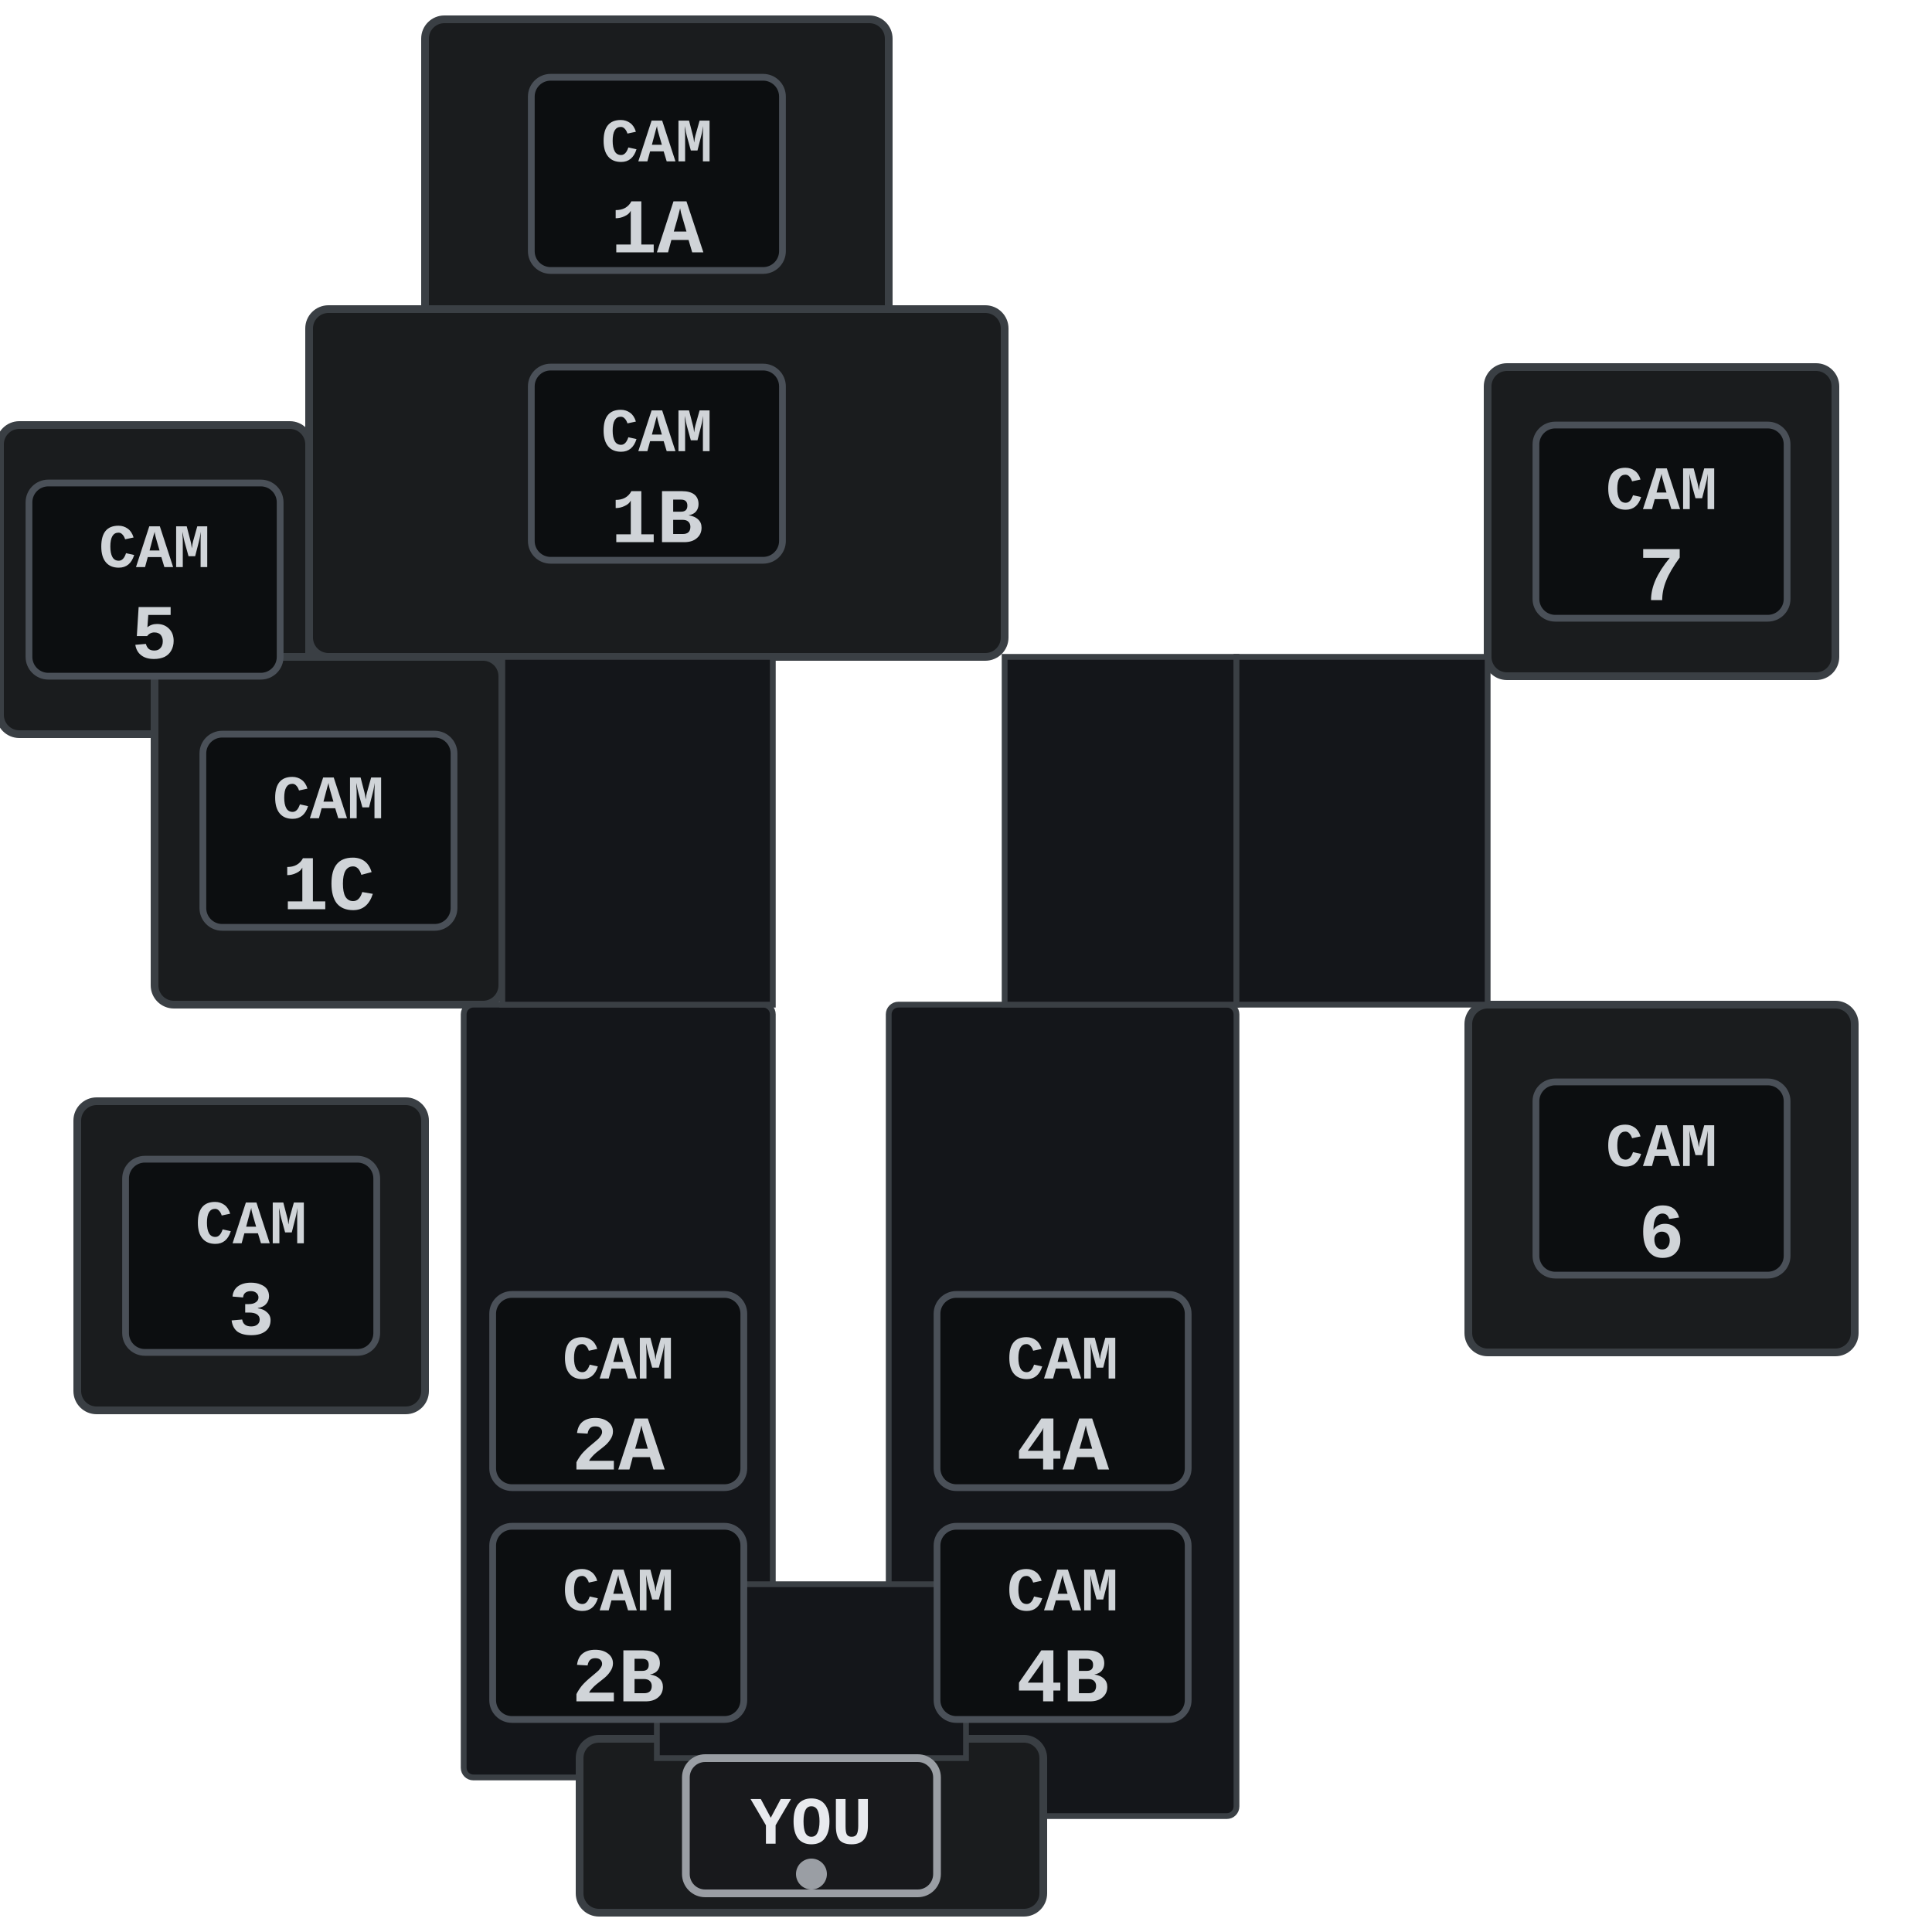
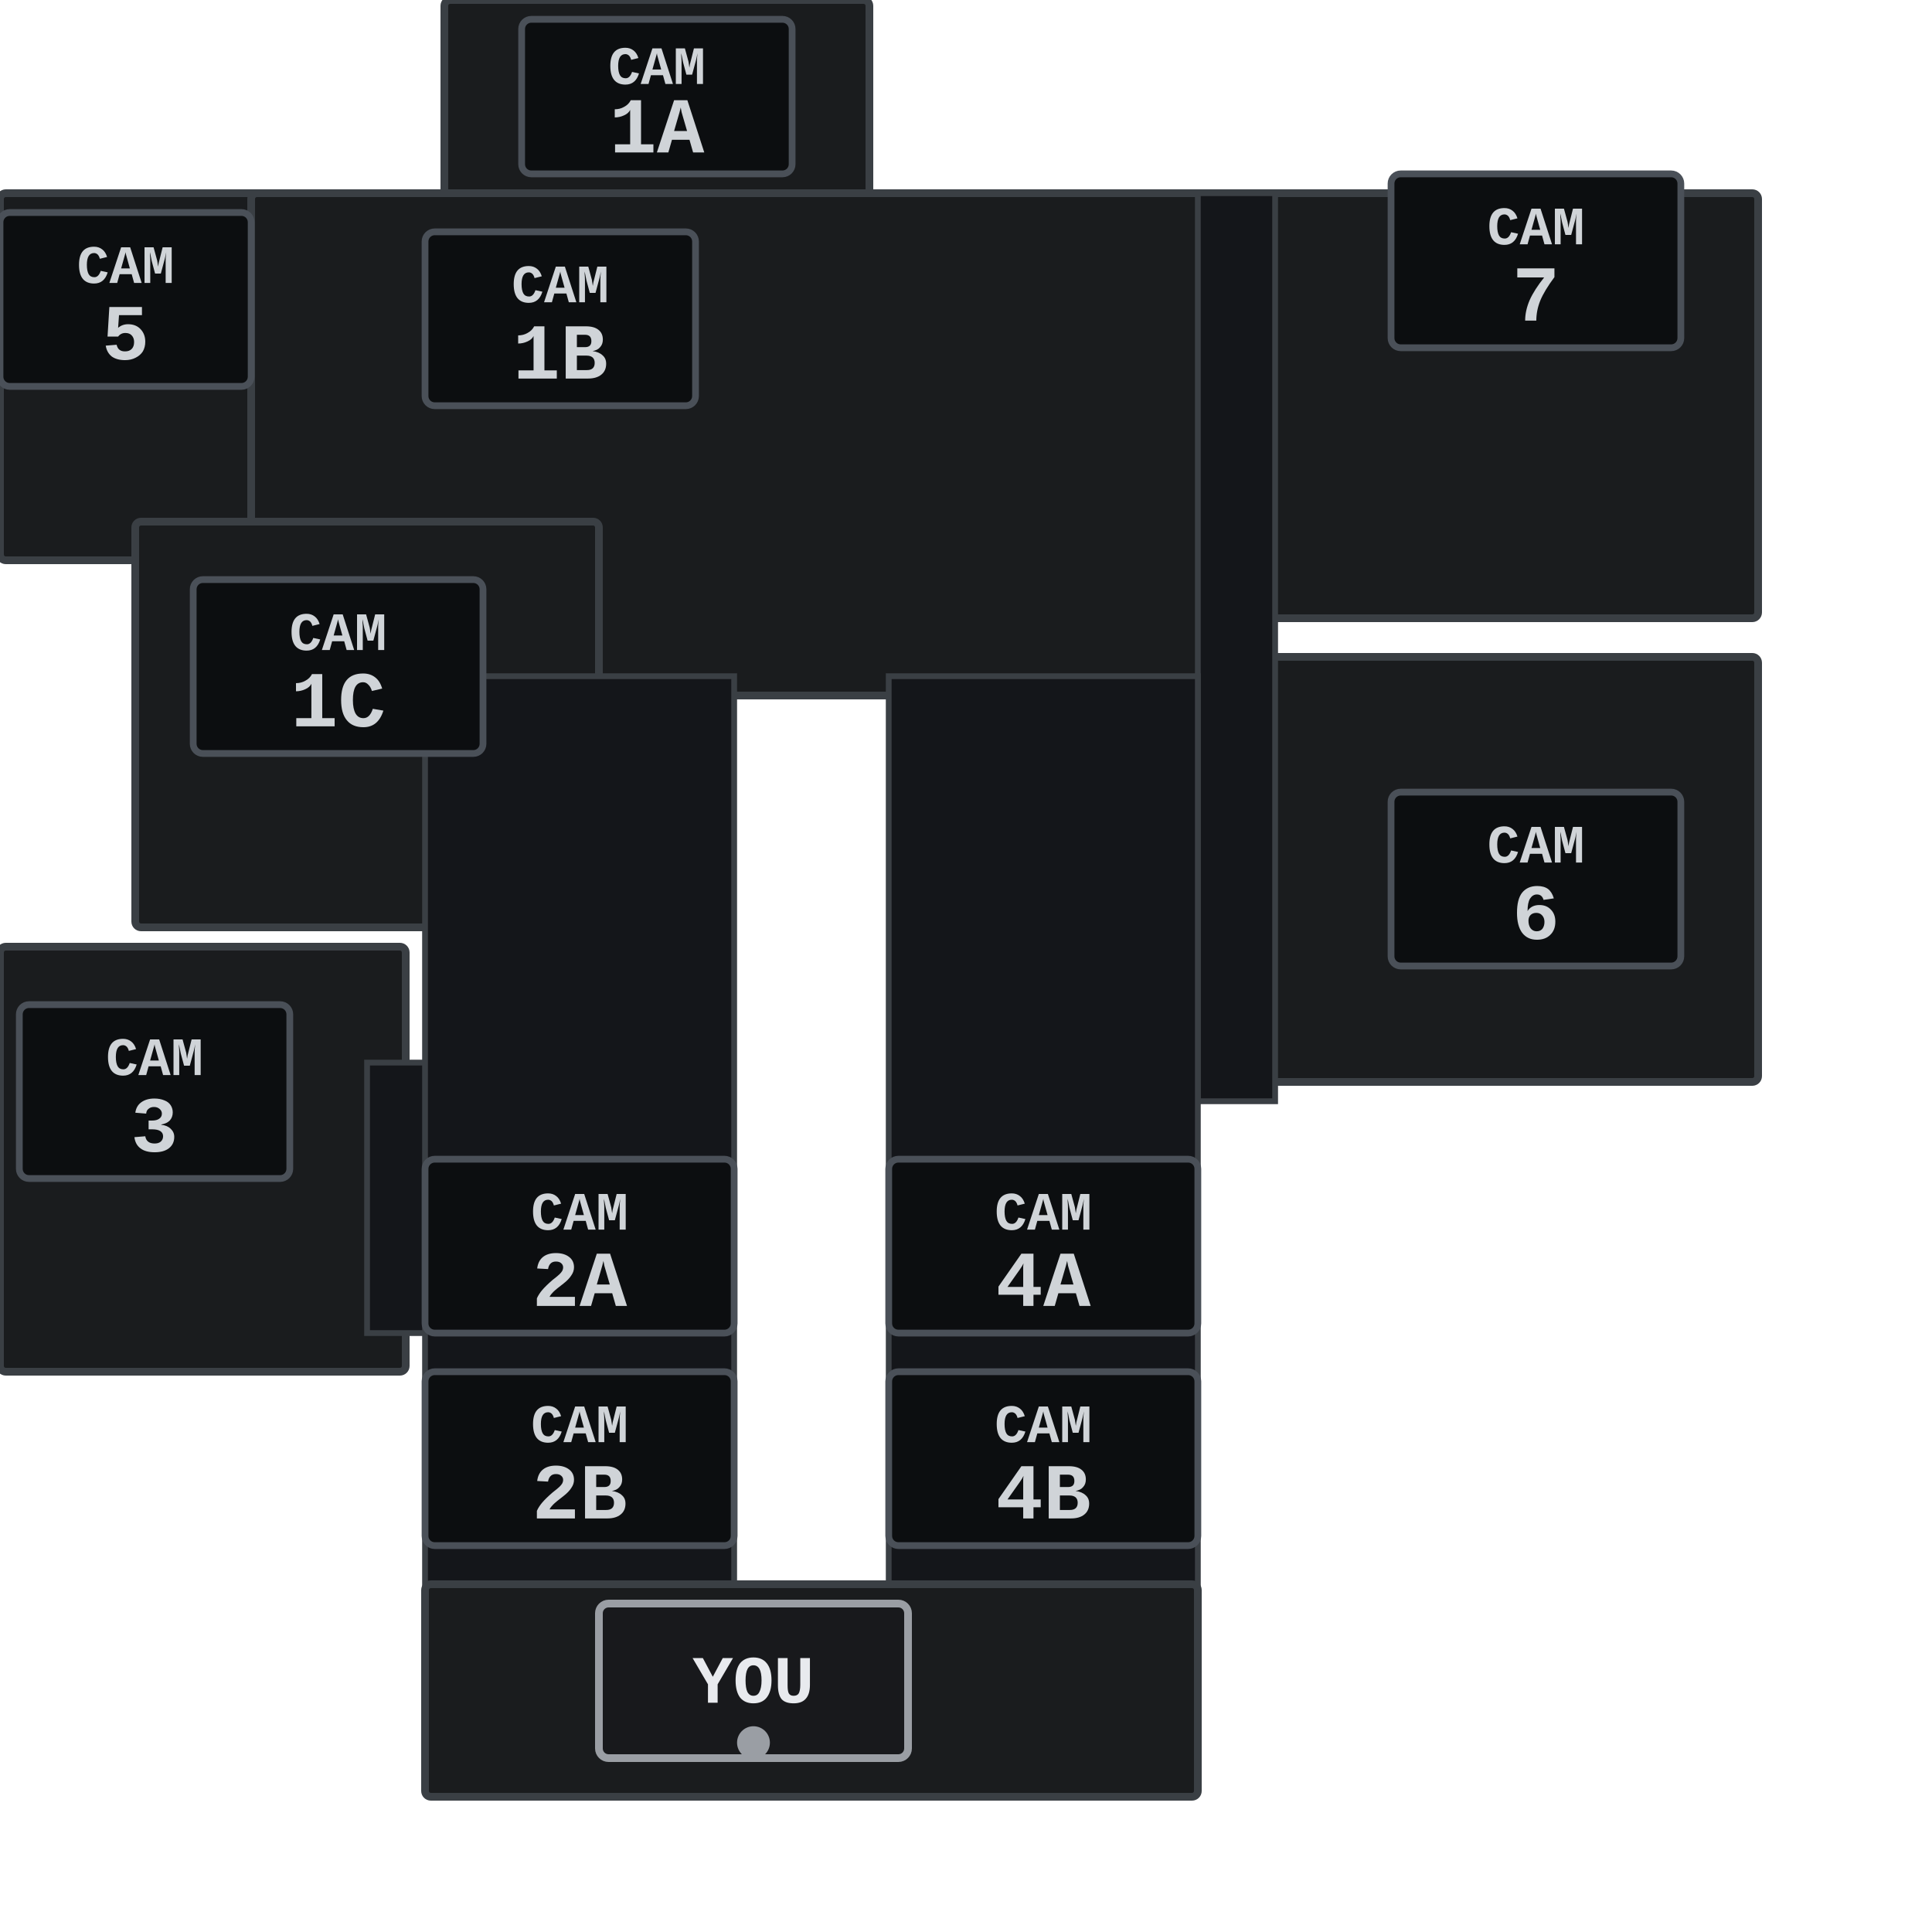
<svg xmlns="http://www.w3.org/2000/svg" viewBox="0 0 100 100" width="360" height="360">
  <defs>
    <style>
-       .room { fill: #1a1c1e; stroke: #3a3f44; stroke-width: 0.4; }
-       .hall { fill: #14161a; stroke: #3a3f44; stroke-width: 0.3; }
-       .label { fill: #0c0e10; stroke: #4a5058; stroke-width: 0.35; rx: 1; }
-       .label-text { fill: #d0d4d8; font-family: 'Courier New', monospace; font-weight: bold; text-anchor: middle; dominant-baseline: central; }
-       .you-box { fill: #18191c; stroke: #9a9ea4; stroke-width: 0.4; rx: 1; }
-       .you-text { fill: #e8eaee; font-family: 'Courier New', monospace; font-weight: bold; text-anchor: middle; dominant-baseline: central; }
+       .rm { fill: #1a1c1e; stroke: #3a3f44; stroke-width: 0.4; }
+       .hl { fill: #14161a; stroke: #3a3f44; stroke-width: 0.3; }
+       .lb { fill: #0c0e10; stroke: #4a5058; stroke-width: 0.35; }
+       .lt { fill: #d0d4d8; font-family: 'Courier New', monospace; font-weight: bold; font-size: 2.8px; text-anchor: middle; dominant-baseline: central; }
+       .ln { fill: #d0d4d8; font-family: 'Courier New', monospace; font-weight: bold; font-size: 4.1px; text-anchor: middle; dominant-baseline: central; }
+       .yu { fill: #18191c; stroke: #9a9ea4; stroke-width: 0.4; }
+       .yt { fill: #e8eaee; font-family: 'Courier New', monospace; font-weight: bold; font-size: 3.5px; text-anchor: middle; dominant-baseline: central; }
    </style>
  </defs>
-   <rect x="0" y="0" width="100" height="100" fill="none" />
-   <rect class="room" x="22" y="1" width="24" height="16" rx="1" />
-   <rect class="room" x="16" y="16" width="36" height="18" rx="1" />
-   <rect class="room" x="0" y="22" width="16" height="16" rx="1" />
-   <rect class="room" x="77" y="19" width="18" height="16" rx="1" />
-   <rect class="room" x="8" y="34" width="18" height="18" rx="1" />
-   <rect class="room" x="4" y="57" width="18" height="16" rx="1" />
-   <rect class="room" x="76" y="52" width="20" height="18" rx="1" />
-   <rect class="hall" x="24" y="52" width="16" height="40" rx="0.5" />
-   <rect class="hall" x="46" y="52" width="18" height="42" rx="0.5" />
-   <path class="hall" d="M26,34 L26,52 L40,52 L40,34 Z" />
-   <path class="hall" d="M52,34 L52,52 L64,52 L64,34 Z" />
-   <path class="hall" d="M64,34 L77,34 L77,52 L64,52 Z" />
-   <rect class="room" x="30" y="90" width="24" height="9" rx="1" />
-   <path class="hall" d="M34,82 L34,91 L50,91 L50,82 Z" />
-   <rect class="label" x="27.5" y="4" width="13" height="10" />
-   <text class="label-text" font-size="3.2" x="34" y="7.5">CAM</text>
-   <text class="label-text" font-size="4" x="34" y="12">1A</text>
-   <rect class="label" x="27.5" y="19" width="13" height="10" />
-   <text class="label-text" font-size="3.2" x="34" y="22.5">CAM</text>
-   <text class="label-text" font-size="4" x="34" y="27">1B</text>
-   <rect class="label" x="1.5" y="25" width="13" height="10" />
-   <text class="label-text" font-size="3.2" x="8" y="28.5">CAM</text>
-   <text class="label-text" font-size="4" x="8" y="33">5</text>
-   <rect class="label" x="79.5" y="22" width="13" height="10" />
-   <text class="label-text" font-size="3.2" x="86" y="25.5">CAM</text>
-   <text class="label-text" font-size="4" x="86" y="30">7</text>
-   <rect class="label" x="10.5" y="38" width="13" height="10" />
-   <text class="label-text" font-size="3.2" x="17" y="41.5">CAM</text>
-   <text class="label-text" font-size="4" x="17" y="46">1C</text>
-   <rect class="label" x="6.5" y="60" width="13" height="10" />
-   <text class="label-text" font-size="3.2" x="13" y="63.5">CAM</text>
-   <text class="label-text" font-size="4" x="13" y="68">3</text>
-   <rect class="label" x="79.5" y="56" width="13" height="10" />
-   <text class="label-text" font-size="3.2" x="86" y="59.5">CAM</text>
-   <text class="label-text" font-size="4" x="86" y="64">6</text>
-   <rect class="label" x="25.5" y="67" width="13" height="10" />
-   <text class="label-text" font-size="3.2" x="32" y="70.5">CAM</text>
-   <text class="label-text" font-size="4" x="32" y="75">2A</text>
-   <rect class="label" x="48.5" y="67" width="13" height="10" />
-   <text class="label-text" font-size="3.2" x="55" y="70.5">CAM</text>
-   <text class="label-text" font-size="4" x="55" y="75">4A</text>
-   <rect class="label" x="25.5" y="79" width="13" height="10" />
-   <text class="label-text" font-size="3.2" x="32" y="82.5">CAM</text>
-   <text class="label-text" font-size="4" x="32" y="87">2B</text>
-   <rect class="label" x="48.5" y="79" width="13" height="10" />
-   <text class="label-text" font-size="3.2" x="55" y="82.5">CAM</text>
-   <text class="label-text" font-size="4" x="55" y="87">4B</text>
-   <rect class="you-box" x="35.5" y="91" width="13" height="7" />
-   <text class="you-text" font-size="3.5" x="42" y="94.5">YOU</text>
-   <circle cx="42" cy="97" r="0.8" fill="#9a9ea4" />
+   <rect fill="none" x="0" y="0" width="100" height="100" />
+   <rect class="rm" x="23" y="0" width="22" height="11" rx="0.3" />
+   <rect class="rm" x="0" y="10" width="14" height="19" rx="0.3" />
+   <rect class="rm" x="13" y="10" width="52" height="26" rx="0.3" />
+   <rect class="rm" x="7" y="27" width="24" height="21" rx="0.3" />
+   <rect class="rm" x="0" y="49" width="21" height="22" rx="0.3" />
+   <rect class="rm" x="63" y="10" width="28" height="22" rx="0.3" />
+   <rect class="rm" x="63" y="34" width="28" height="22" rx="0.3" />
+   <rect class="hl" x="62" y="10" width="4" height="47" rx="0" />
+   <rect class="hl" x="19" y="55" width="4" height="14" rx="0" />
+   <rect class="hl" x="22" y="35" width="16" height="47" rx="0" />
+   <rect class="hl" x="46" y="35" width="16" height="47" rx="0" />
+   <rect class="rm" x="22" y="82" width="40" height="11" rx="0.3" />
+   <rect class="lb" x="27" y="1" width="14" height="8" rx="0.5" />
+   <text class="lt" x="34" y="3.6">CAM</text>
+   <text class="ln" x="34" y="6.8">1A</text>
+   <rect class="lb" x="22" y="12" width="14" height="9" rx="0.5" />
+   <text class="lt" x="29" y="14.9">CAM</text>
+   <text class="ln" x="29" y="18.5">1B</text>
+   <rect class="lb" x="0" y="11" width="13" height="9" rx="0.5" />
+   <text class="lt" x="6.5" y="13.9">CAM</text>
+   <text class="ln" x="6.5" y="17.5">5</text>
+   <rect class="lb" x="72" y="9" width="15" height="9" rx="0.5" />
+   <text class="lt" x="79.5" y="11.9">CAM</text>
+   <text class="ln" x="79.5" y="15.5">7</text>
+   <rect class="lb" x="10" y="30" width="15" height="9" rx="0.5" />
+   <text class="lt" x="17.5" y="32.9">CAM</text>
+   <text class="ln" x="17.5" y="36.5">1C</text>
+   <rect class="lb" x="1" y="52" width="14" height="9" rx="0.5" />
+   <text class="lt" x="8" y="54.9">CAM</text>
+   <text class="ln" x="8" y="58.5">3</text>
+   <rect class="lb" x="72" y="41" width="15" height="9" rx="0.5" />
+   <text class="lt" x="79.5" y="43.9">CAM</text>
+   <text class="ln" x="79.5" y="47.5">6</text>
+   <rect class="lb" x="22" y="60" width="16" height="9" rx="0.5" />
+   <text class="lt" x="30" y="62.9">CAM</text>
+   <text class="ln" x="30" y="66.5">2A</text>
+   <rect class="lb" x="46" y="60" width="16" height="9" rx="0.5" />
+   <text class="lt" x="54" y="62.9">CAM</text>
+   <text class="ln" x="54" y="66.5">4A</text>
+   <rect class="lb" x="22" y="71" width="16" height="9" rx="0.5" />
+   <text class="lt" x="30" y="73.9">CAM</text>
+   <text class="ln" x="30" y="77.5">2B</text>
+   <rect class="lb" x="46" y="71" width="16" height="9" rx="0.5" />
+   <text class="lt" x="54" y="73.9">CAM</text>
+   <text class="ln" x="54" y="77.5">4B</text>
+   <rect class="yu" x="31" y="83" width="16" height="8" rx="0.5" />
+   <text class="yt" x="39" y="87.2">YOU</text>
+   <circle cx="39" cy="90.2" r="0.85" fill="#9a9ea4" />
</svg>
